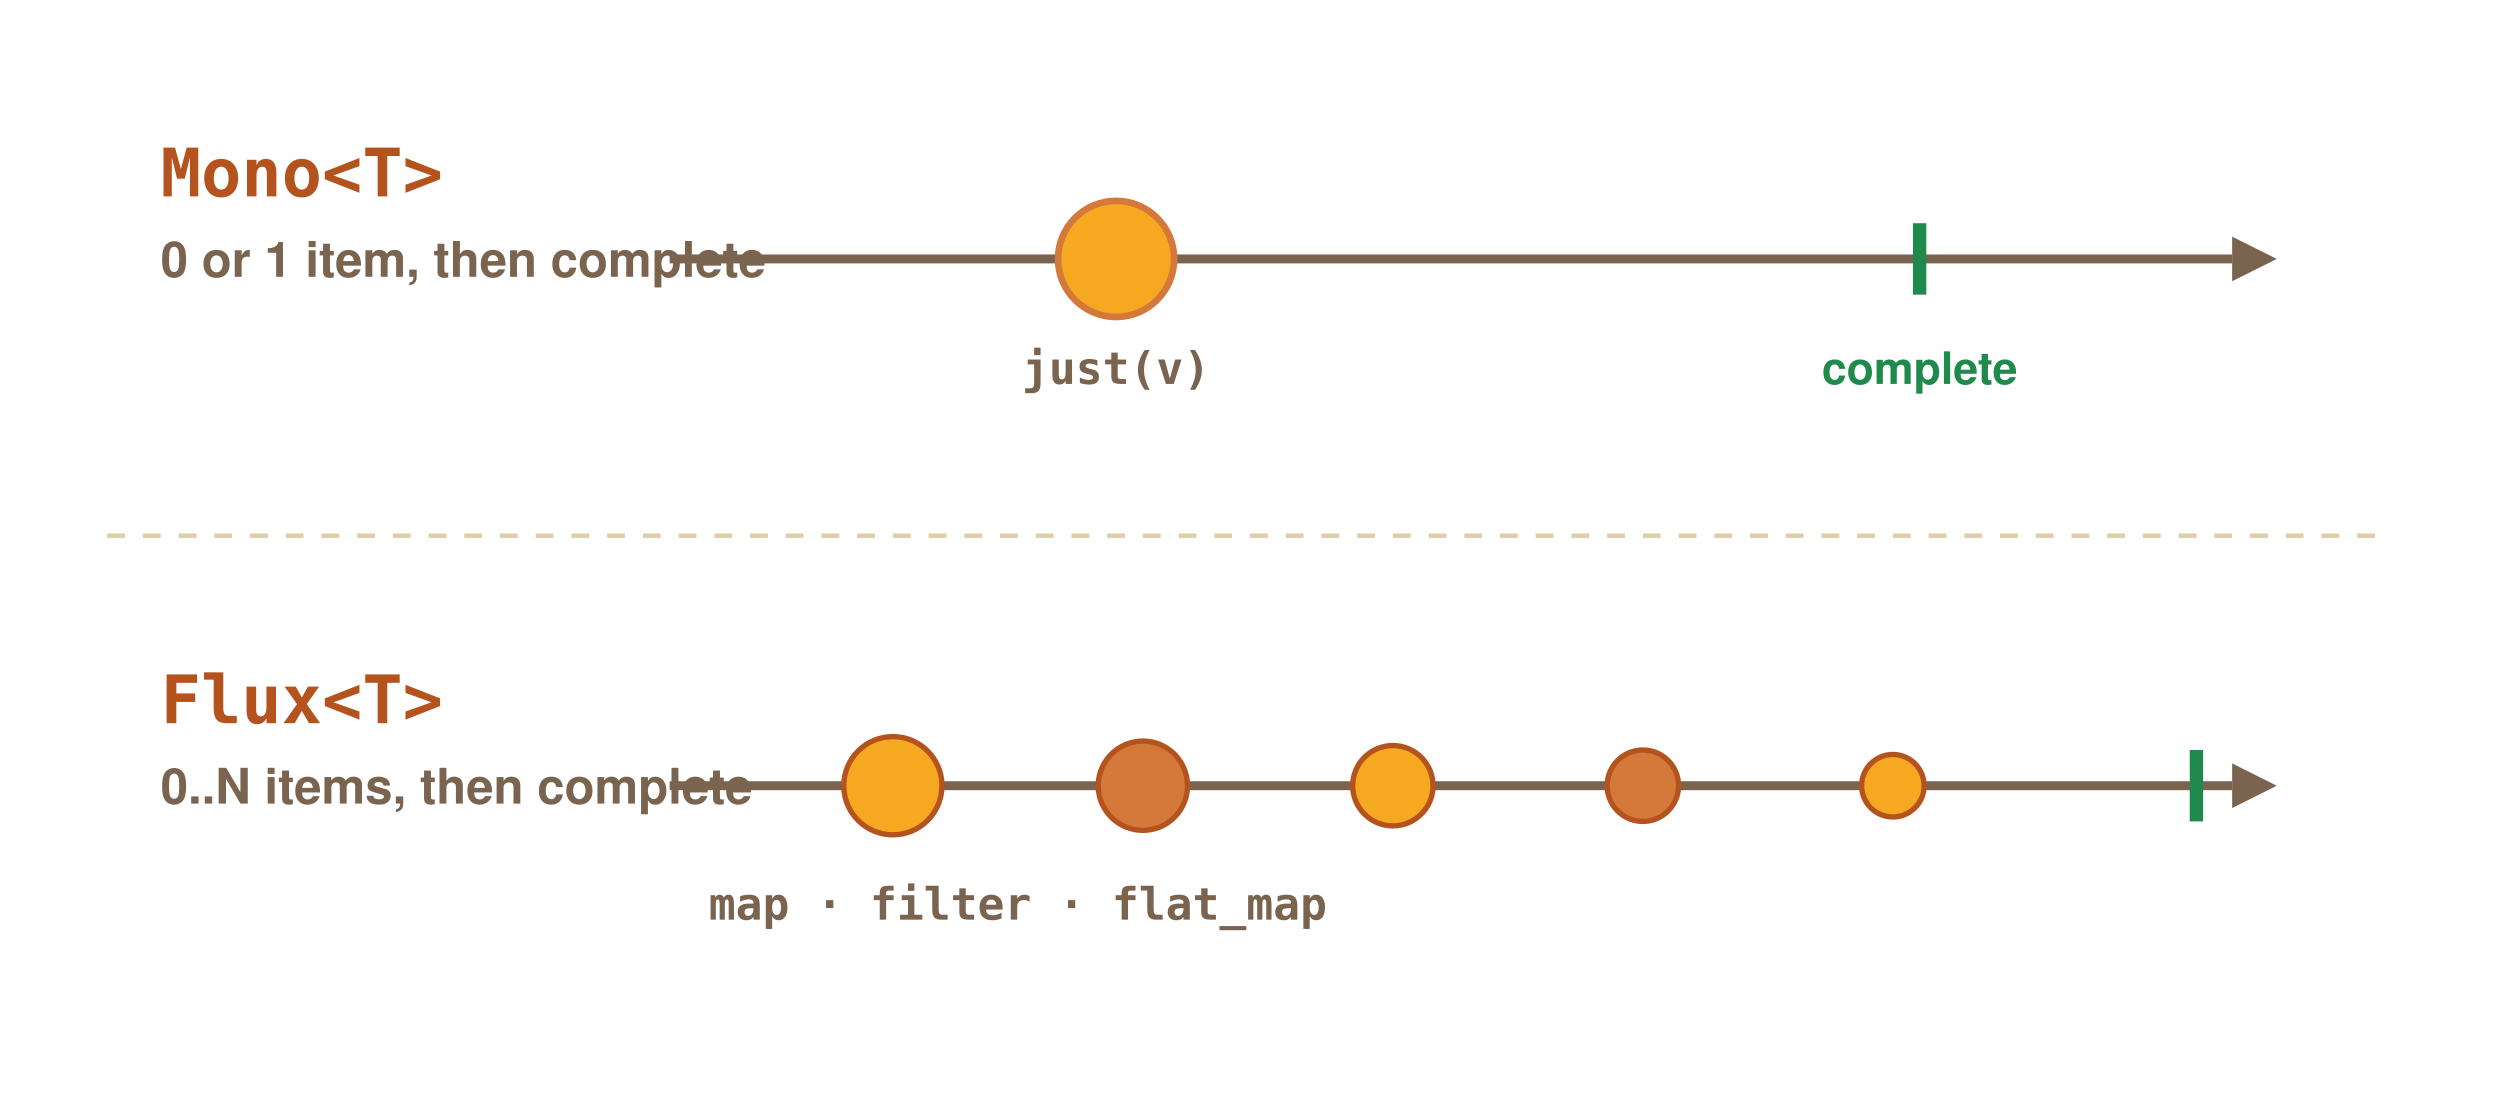
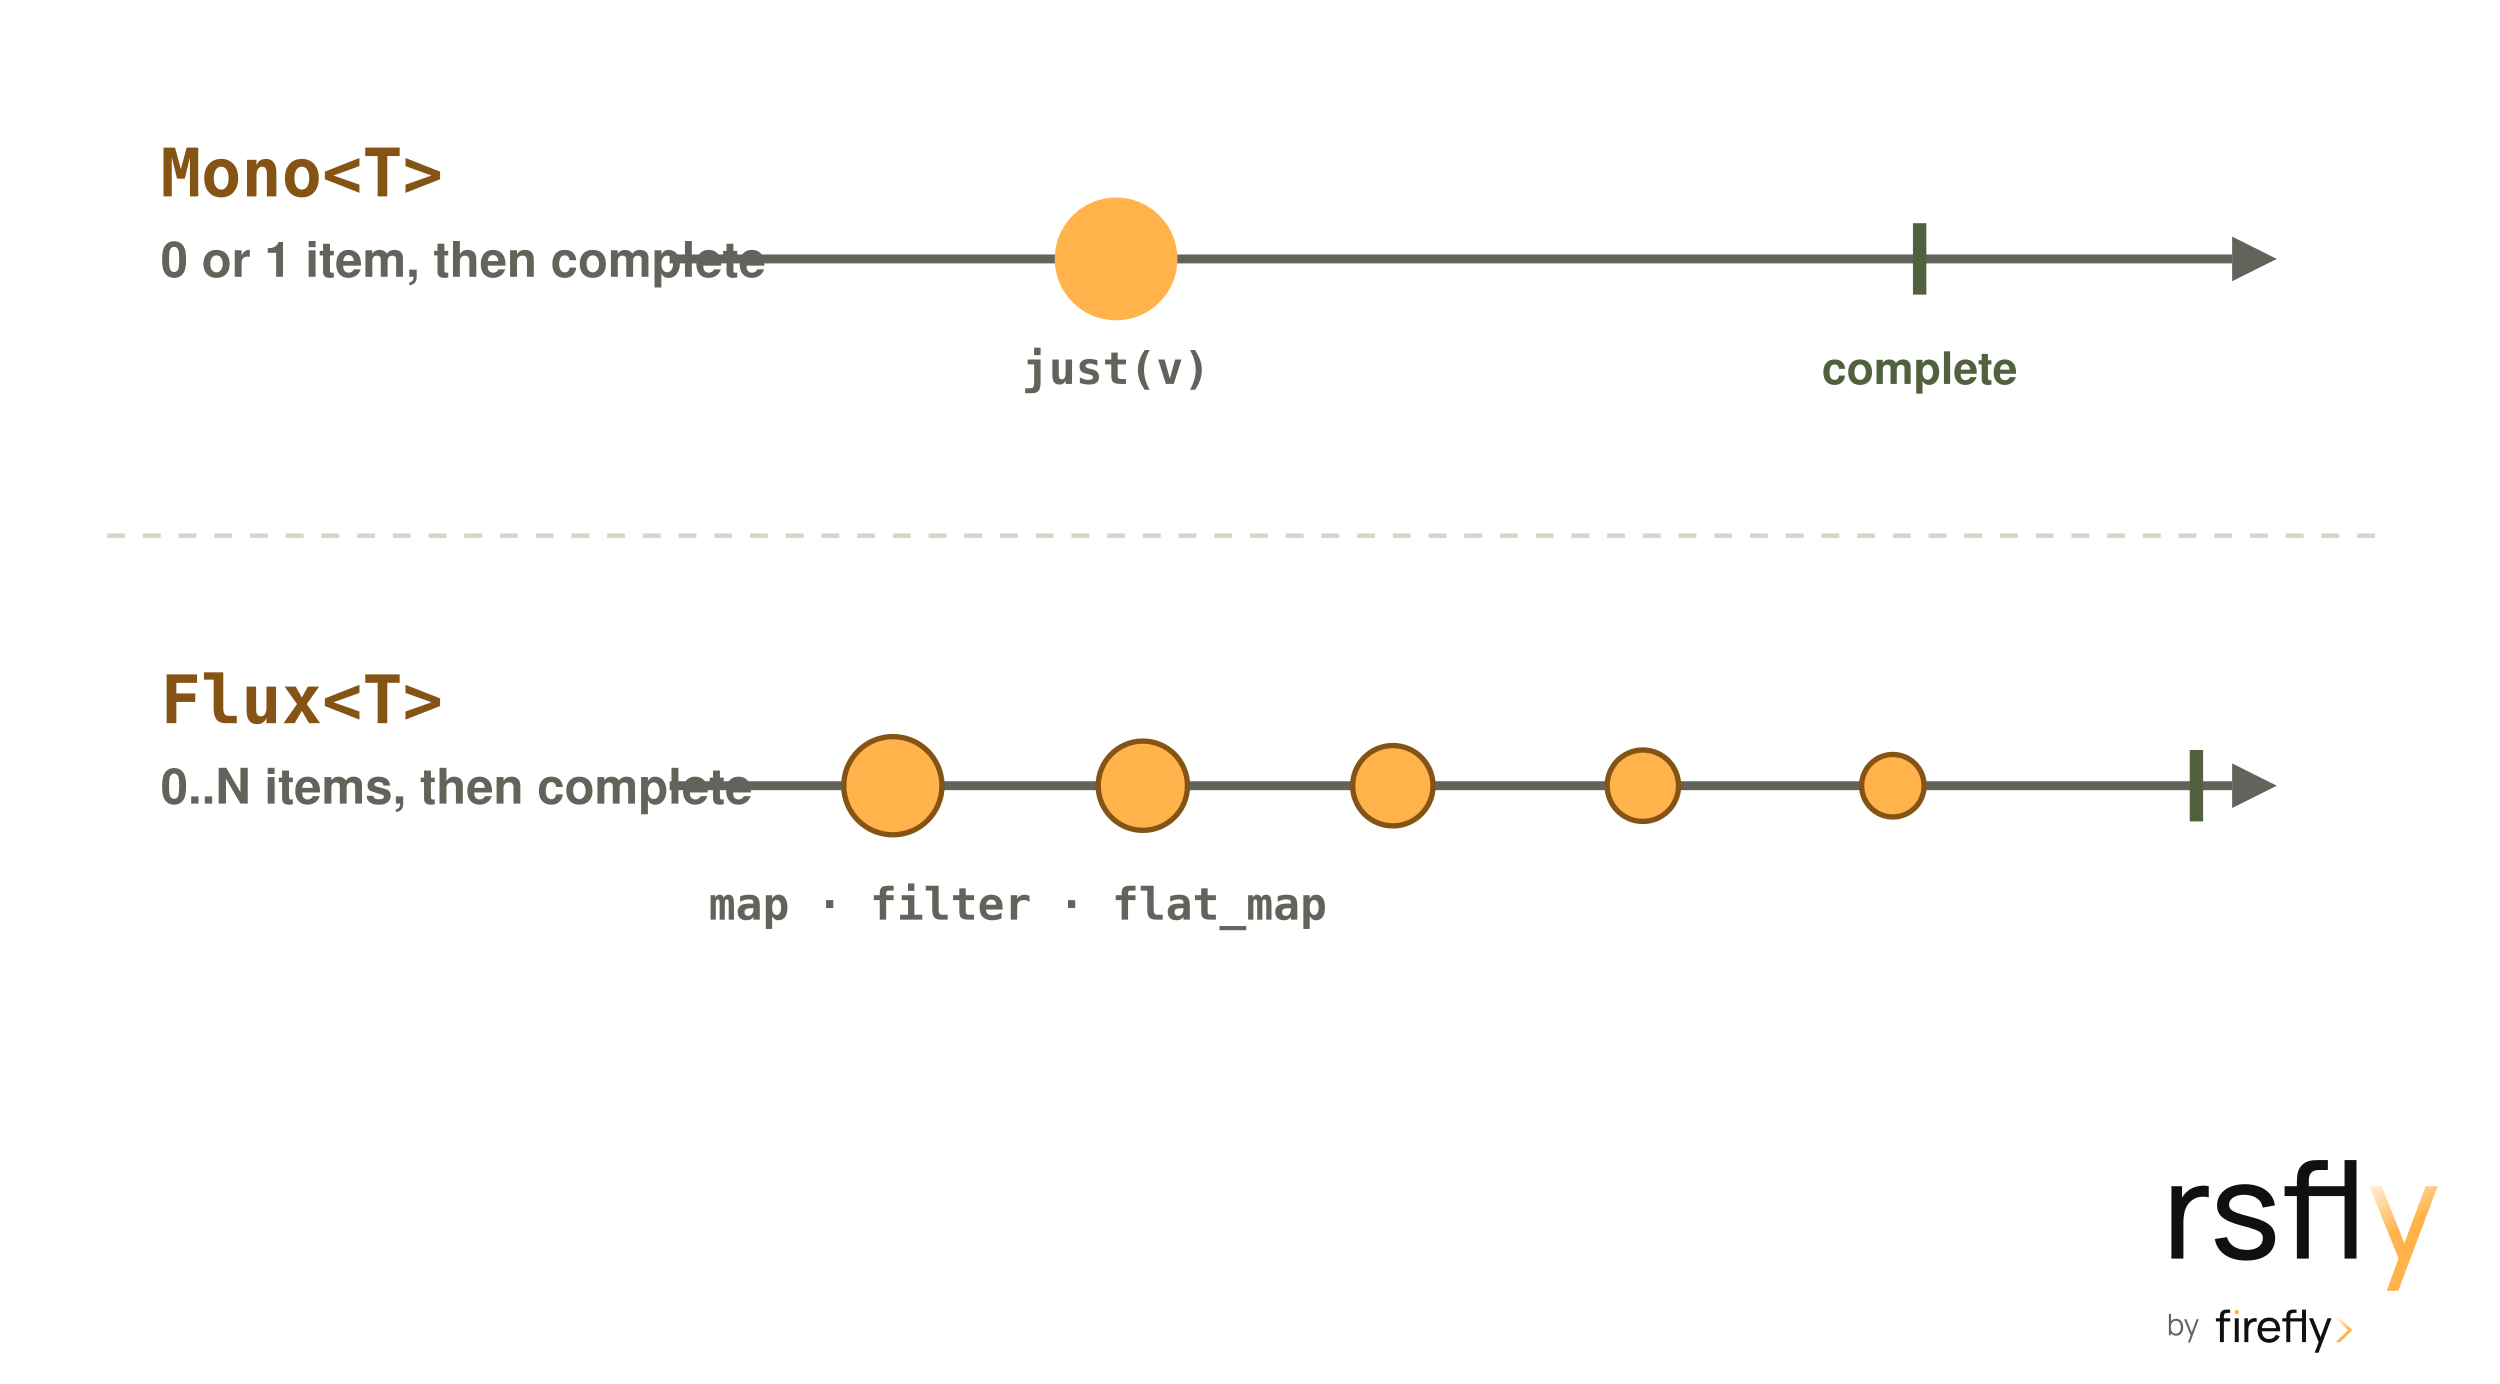
- <svg xmlns="http://www.w3.org/2000/svg" viewBox="0 0 560 250" role="img" aria-label="Reactive streams: a Mono of T emits at most one item then completes; a Flux of T emits zero or more items then completes; both can short-circuit on a terminal error" font-family="Avenir Next,Avenir,Helvetica Neue,Helvetica,Arial,sans-serif">
-   <text x="36.0" y="44.0" text-anchor="start" font-size="15" font-weight="800" fill="#b5531f" font-family="SF Mono,JetBrains Mono,Menlo,Consolas,monospace">Mono&lt;T&gt;</text>
-   <text x="36.0" y="62.0" text-anchor="start" font-size="11" font-weight="600" fill="#7a6450" font-family="Avenir Next,Avenir,Helvetica Neue,Helvetica,Arial,sans-serif">0 or 1 item, then complete</text>
-   <line x1="150" y1="58" x2="500" y2="58" stroke="#7a6450" stroke-width="2" />
-   <polygon points="510,58 500,53 500,63" fill="#7a6450" />
-   <circle cx="250" cy="58" r="13" fill="#f6a821" stroke="#d4793a" stroke-width="1.5" />
-   <line x1="430" y1="50" x2="430" y2="66" stroke="#1f8a4c" stroke-width="3" />
-   <text x="250.0" y="86.0" text-anchor="middle" font-size="10" font-weight="600" fill="#7a6450" font-family="SF Mono,JetBrains Mono,Menlo,Consolas,monospace">just(v)</text>
-   <text x="430.0" y="86.0" text-anchor="middle" font-size="10" font-weight="600" fill="#1f8a4c" font-family="Avenir Next,Avenir,Helvetica Neue,Helvetica,Arial,sans-serif">complete</text>
-   <line x1="24" y1="120" x2="536" y2="120" stroke="#e0cda8" stroke-width="1" stroke-dasharray="4 4" />
-   <text x="36.0" y="162.0" text-anchor="start" font-size="15" font-weight="800" fill="#b5531f" font-family="SF Mono,JetBrains Mono,Menlo,Consolas,monospace">Flux&lt;T&gt;</text>
-   <text x="36.0" y="180.0" text-anchor="start" font-size="11" font-weight="600" fill="#7a6450" font-family="Avenir Next,Avenir,Helvetica Neue,Helvetica,Arial,sans-serif">0..N items, then complete</text>
-   <line x1="150" y1="176" x2="500" y2="176" stroke="#7a6450" stroke-width="2" />
-   <polygon points="510,176 500,171 500,181" fill="#7a6450" />
-   <circle cx="200" cy="176" r="11" fill="#f6a821" stroke="#b5531f" stroke-width="1.2" />
-   <circle cx="256" cy="176" r="10" fill="#d4793a" stroke="#b5531f" stroke-width="1.2" />
-   <circle cx="312" cy="176" r="9" fill="#f6a821" stroke="#b5531f" stroke-width="1.2" />
-   <circle cx="368" cy="176" r="8" fill="#d4793a" stroke="#b5531f" stroke-width="1.2" />
-   <circle cx="424" cy="176" r="7" fill="#f6a821" stroke="#b5531f" stroke-width="1.2" />
-   <line x1="492" y1="168" x2="492" y2="184" stroke="#1f8a4c" stroke-width="3" />
-   <text x="228.0" y="206.0" text-anchor="middle" font-size="10" font-weight="600" fill="#7a6450" font-family="SF Mono,JetBrains Mono,Menlo,Consolas,monospace">map · filter · flat_map</text>
+ <svg xmlns="http://www.w3.org/2000/svg" viewBox="0 0 560 310" role="img" aria-label="Reactive streams: a Mono of T emits at most one item then completes; a Flux of T emits zero or more items then completes; both can short-circuit on a terminal error" font-family="Avenir Next,Avenir,Helvetica Neue,Helvetica,Arial,sans-serif">
+   <text x="36.0" y="44.0" text-anchor="start" font-size="15" font-weight="800" fill="#855414" font-family="SF Mono,JetBrains Mono,Menlo,Consolas,monospace">Mono&lt;T&gt;</text>
+   <text x="36.0" y="62.0" text-anchor="start" font-size="11" font-weight="600" fill="#62645b" font-family="Avenir Next,Avenir,Helvetica Neue,Helvetica,Arial,sans-serif">0 or 1 item, then complete</text>
+   <line x1="150" y1="58" x2="500" y2="58" stroke="#62645b" stroke-width="2" />
+   <polygon points="510,58 500,53 500,63" fill="#62645b" />
+   <circle cx="250" cy="58" r="13" fill="#ffb34a" stroke="#ffb34a" stroke-width="1.5" />
+   <line x1="430" y1="50" x2="430" y2="66" stroke="#52613d" stroke-width="3" />
+   <text x="250.0" y="86.0" text-anchor="middle" font-size="10" font-weight="600" fill="#62645b" font-family="SF Mono,JetBrains Mono,Menlo,Consolas,monospace">just(v)</text>
+   <text x="430.0" y="86.0" text-anchor="middle" font-size="10" font-weight="600" fill="#52613d" font-family="Avenir Next,Avenir,Helvetica Neue,Helvetica,Arial,sans-serif">complete</text>
+   <line x1="24" y1="120" x2="536" y2="120" stroke="#d8d4ca" stroke-width="1" stroke-dasharray="4 4" />
+   <text x="36.0" y="162.0" text-anchor="start" font-size="15" font-weight="800" fill="#855414" font-family="SF Mono,JetBrains Mono,Menlo,Consolas,monospace">Flux&lt;T&gt;</text>
+   <text x="36.0" y="180.0" text-anchor="start" font-size="11" font-weight="600" fill="#62645b" font-family="Avenir Next,Avenir,Helvetica Neue,Helvetica,Arial,sans-serif">0..N items, then complete</text>
+   <line x1="150" y1="176" x2="500" y2="176" stroke="#62645b" stroke-width="2" />
+   <polygon points="510,176 500,171 500,181" fill="#62645b" />
+   <circle cx="200" cy="176" r="11" fill="#ffb34a" stroke="#855414" stroke-width="1.2" />
+   <circle cx="256" cy="176" r="10" fill="#ffb34a" stroke="#855414" stroke-width="1.2" />
+   <circle cx="312" cy="176" r="9" fill="#ffb34a" stroke="#855414" stroke-width="1.2" />
+   <circle cx="368" cy="176" r="8" fill="#ffb34a" stroke="#855414" stroke-width="1.2" />
+   <circle cx="424" cy="176" r="7" fill="#ffb34a" stroke="#855414" stroke-width="1.2" />
+   <line x1="492" y1="168" x2="492" y2="184" stroke="#52613d" stroke-width="3" />
+   <text x="228.0" y="206.0" text-anchor="middle" font-size="10" font-weight="600" fill="#62645b" font-family="SF Mono,JetBrains Mono,Menlo,Consolas,monospace">map · filter · flat_map</text>
+   <svg x="480.0" y="254.0" width="72" height="52" viewBox="0 0 335.52 242">
+     <g fill="#10110f" transform="translate(20 130) scale(0.07 -0.07)">
+       <g transform="translate(0 0)">
+         <path d="M140 0L140 1080L299 1080L299 908Q310 927 323 945Q353 987 391 1014Q433 1048 486 1066Q539 1084 594 1087.5Q649 1091 697 1080L697 913Q641 928 574 921Q507 914 450 872Q398 835 369.5 782Q341 729 330 667.5Q319 606 319 542L319 0Z" />
+       </g>
+       <g transform="translate(707 0)">
+         <path d="M548 -29Q355 -29 231.5 55.5Q108 140 80 292L262 321Q284 233 363 181.5Q442 130 559 130Q670 130 733 176Q796 222 796 301Q796 347 775 375.5Q754 404 688.5 429Q623 454 491 489Q348 527 266 568Q184 609 149 663Q114 717 114 794Q114 889 166 960.5Q218 1032 311.5 1071Q405 1110 529 1110Q652 1110 749 1071Q846 1032 905.5 960.5Q965 889 976 794L794 761Q781 848 710.5 898Q640 948 529 951Q424 955 358.5 914Q293 873 293 803Q293 764 317.5 736Q342 708 408.5 683Q475 658 602 626Q745 590 827.5 547.5Q910 505 945 447.5Q980 390 980 306Q980 150 865 60.5Q750 -29 548 -29Z" />
+       </g>
+       <g transform="translate(1768 0)">
+         <path d="M243 0L243 933L60 933L60 1080L243 1080L243 1139Q243 1181 247 1224.5Q251 1268 265 1309.5Q279 1351 311 1386Q348 1427 392 1444.5Q436 1462 481.5 1466Q527 1470 568 1470L705 1470L705 1322L578 1322Q499 1322 460 1283.5Q421 1245 421 1167L421 1080L954 1080L954 1470L1132 1470L1132 0L954 0L954 933L421 933L421 0Z" />
+       </g>
+       <g transform="translate(3060 0)">
+         <g data-family-terminal="trail-y">
+           <defs>
+             <linearGradient id="figure-rsfly-family-rsfly-20-130-140" gradientUnits="userSpaceOnUse" x1="30" y1="1080" x2="554" y2="230">
+               <stop offset="0" stop-color="#ffb34a" stop-opacity="0.2" />
+               <stop offset="0.8" stop-color="#ffb34a" stop-opacity="1" />
+             </linearGradient>
+           </defs>
+           <path d="M290 -480L468 4L30 1080L217 1080L554 230L870 1080L1051 1080L463 -480Z" fill="url(#figure-rsfly-family-rsfly-20-130-140)" />
+         </g>
+       </g>
+     </g>
+     <g fill="#62645b" transform="translate(25 210) scale(0.0155 -0.0155)">
+       <path d="M625 -30Q476 -30 373 46Q314 89 271 150L271 0L139 0L139 1440L287 1440L287 953Q325 1001 375 1036Q479 1110 631 1110Q779 1110 885 1035Q991 960 1047.5 831Q1104 702 1104 541Q1104 379 1047 250Q990 121 883 45.5Q776 -30 625 -30ZM610 107Q723 107 798 164Q873 221 910.5 319.5Q948 418 948 541Q948 663 911 761Q874 859 798.5 916Q723 973 607 973Q494 973 419.5 918Q345 863 308 765.5Q271 668 271 541Q271 416 308 317.5Q345 219 420 163Q495 107 610 107Z" transform="translate(0 0)" />
+       <path d="M294 -480L472 3L33 1080L189 1080L544 192L871 1080L1021 1080L441 -480Z" transform="translate(1131 0)" />
+     </g>
+     <svg x="76" y="183" width="143" height="45.48" viewBox="5 -148 619.4 197">
+       <defs>
+         <linearGradient id="figure-rsfly-firefly-trail" gradientUnits="userSpaceOnUse" x1="567.4" y1="-108" x2="623.4" y2="-54">
+           <stop offset="0" stop-color="#ffb34a" stop-opacity="0.2" />
+           <stop offset="0.8" stop-color="#ffb34a" stop-opacity="1" />
+         </linearGradient>
+       </defs>
+       <path d="M24.3 0L24.3 -93.3L6 -93.3L6 -108L24.3 -108L24.3 -113.9Q24.3 -118.1 24.7 -122.45Q25.1 -126.8 26.5 -130.95Q27.9 -135.1 31.1 -138.6Q34.8 -142.7 39.2 -144.45Q43.6 -146.2 48.15 -146.6Q52.7 -147 56.8 -147L70.5 -147L70.5 -132.2L57.8 -132.2Q49.9 -132.2 46 -128.35Q42.1 -124.5 42.1 -116.7L42.1 -108L70.5 -108L70.5 -93.3L42.1 -93.3L42.1 0ZM91.5 0L91.5 -108L109.3 -108L109.3 0ZM134.8 0L134.8 -108L150.7 -108L150.7 -90.8Q151.8 -92.7 153.1 -94.5Q156.1 -98.7 159.9 -101.4Q164.1 -104.8 169.4 -106.6Q174.7 -108.4 180.2 -108.75Q185.7 -109.1 190.5 -108L190.5 -91.3Q184.9 -92.8 178.2 -92.1Q171.5 -91.4 165.8 -87.2Q160.6 -83.5 157.75 -78.2Q154.9 -72.9 153.8 -66.75Q152.7 -60.6 152.7 -54.2L152.7 0ZM247.3 3Q231.4 3 219.55 -4.05Q207.7 -11.1 201.1 -23.75Q194.5 -36.4 194.5 -53.3Q194.5 -71 201 -83.95Q207.5 -96.9 219.15 -103.95Q230.8 -111 246.5 -111Q262.8 -111 274.25 -103.5Q285.7 -96 291.45 -82.1Q297.2 -68.2 296.4 -49L213.6 -49Q214.6 -33.5 222 -24.4Q230.6 -13.9 246.5 -13.9Q257.2 -13.9 265.1 -18.8Q273 -23.7 277.5 -32.9L294.6 -27Q288.3 -12.7 275.65 -4.85Q263 3 247.3 3ZM277.9 -63.3Q276.5 -77.4 270.3 -85.2Q262.5 -95 247.1 -95Q230.6 -95 222 -84.4Q215.5 -76.4 213.9 -63.3ZM324.4 0L324.4 -93.3L306.1 -93.3L306.1 -108L324.4 -108L324.4 -113.9Q324.4 -118.1 324.8 -122.45Q325.2 -126.8 326.6 -130.95Q328 -135.1 331.2 -138.6Q334.9 -142.7 339.3 -144.45Q343.7 -146.2 348.25 -146.6Q352.8 -147 356.9 -147L370.6 -147L370.6 -132.2L357.9 -132.2Q350 -132.2 346.1 -128.35Q342.2 -124.5 342.2 -116.7L342.2 -108L395.5 -108L395.5 -147L413.3 -147L413.3 0L395.5 0L395.5 -93.3L342.2 -93.3L342.2 0ZM452.8 48L470.6 -0.4L426.8 -108L445.5 -108L479.2 -23L510.8 -108L528.9 -108L470.1 48Z" fill="#10110f" />
+       <circle cx="100.4" cy="-136.3" r="9.97" fill="#ffb34a" />
+       <path d="M567.4 -108L623.4 -54L603.4 -54L547.4 -108Z" fill="url(#figure-rsfly-firefly-trail)" />
+       <path d="M623.4 -54L567.4 0L547.4 0L603.4 -54Z" fill="#ffb34a" />
+     </svg>
+   </svg>
</svg>
